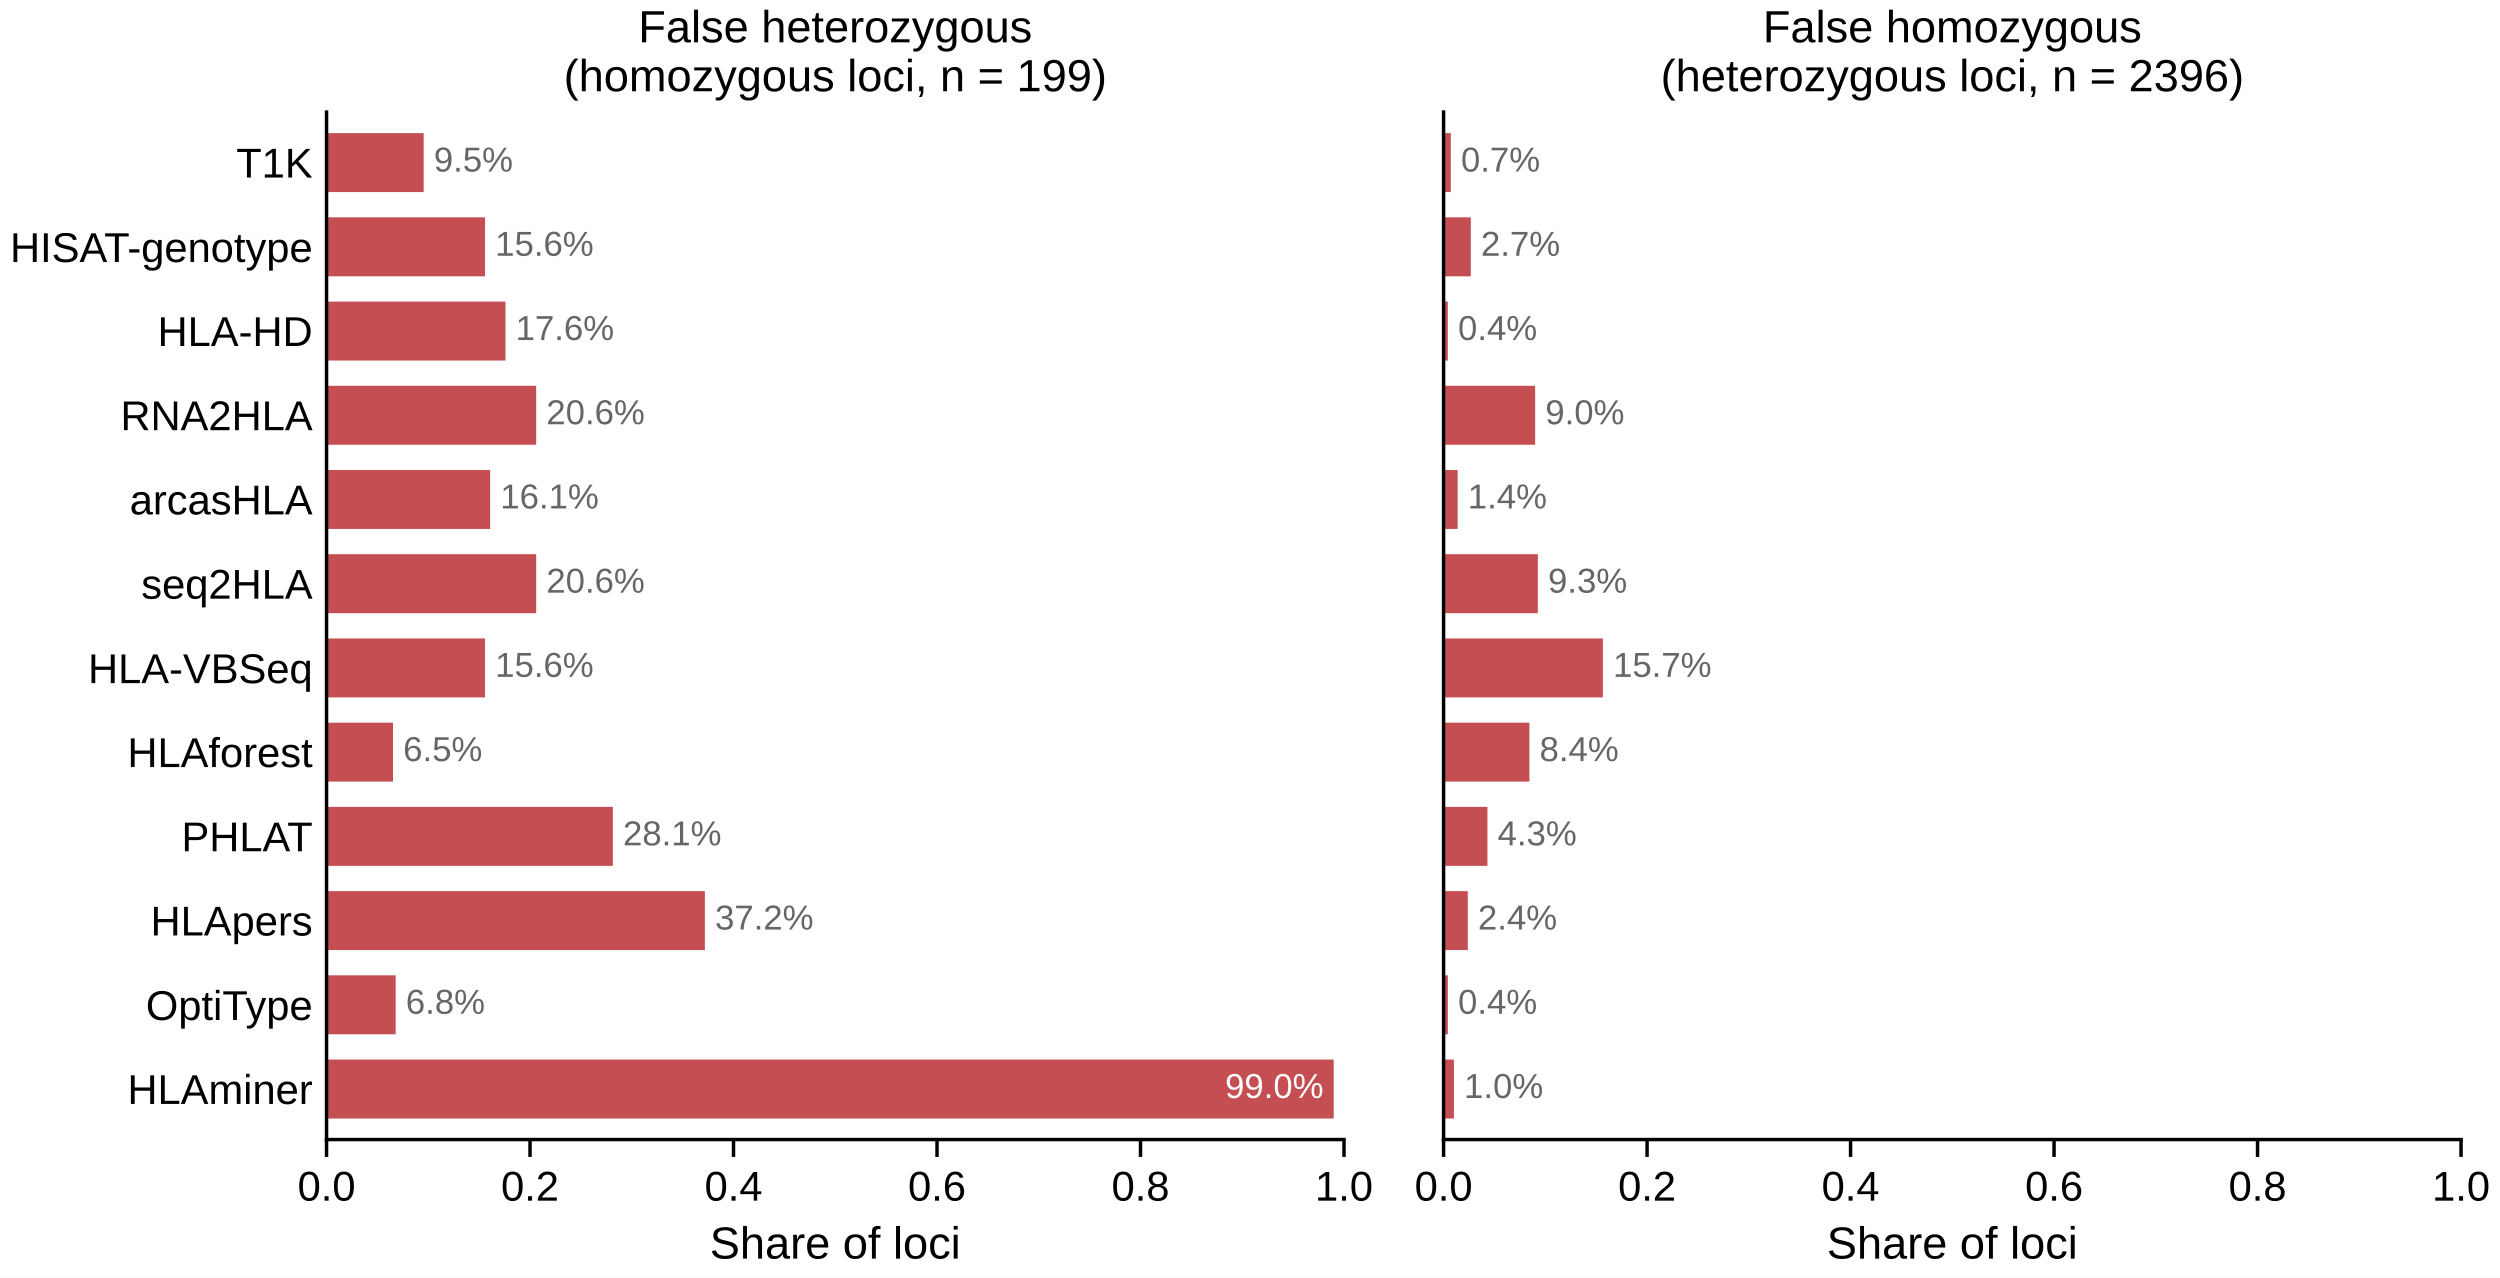
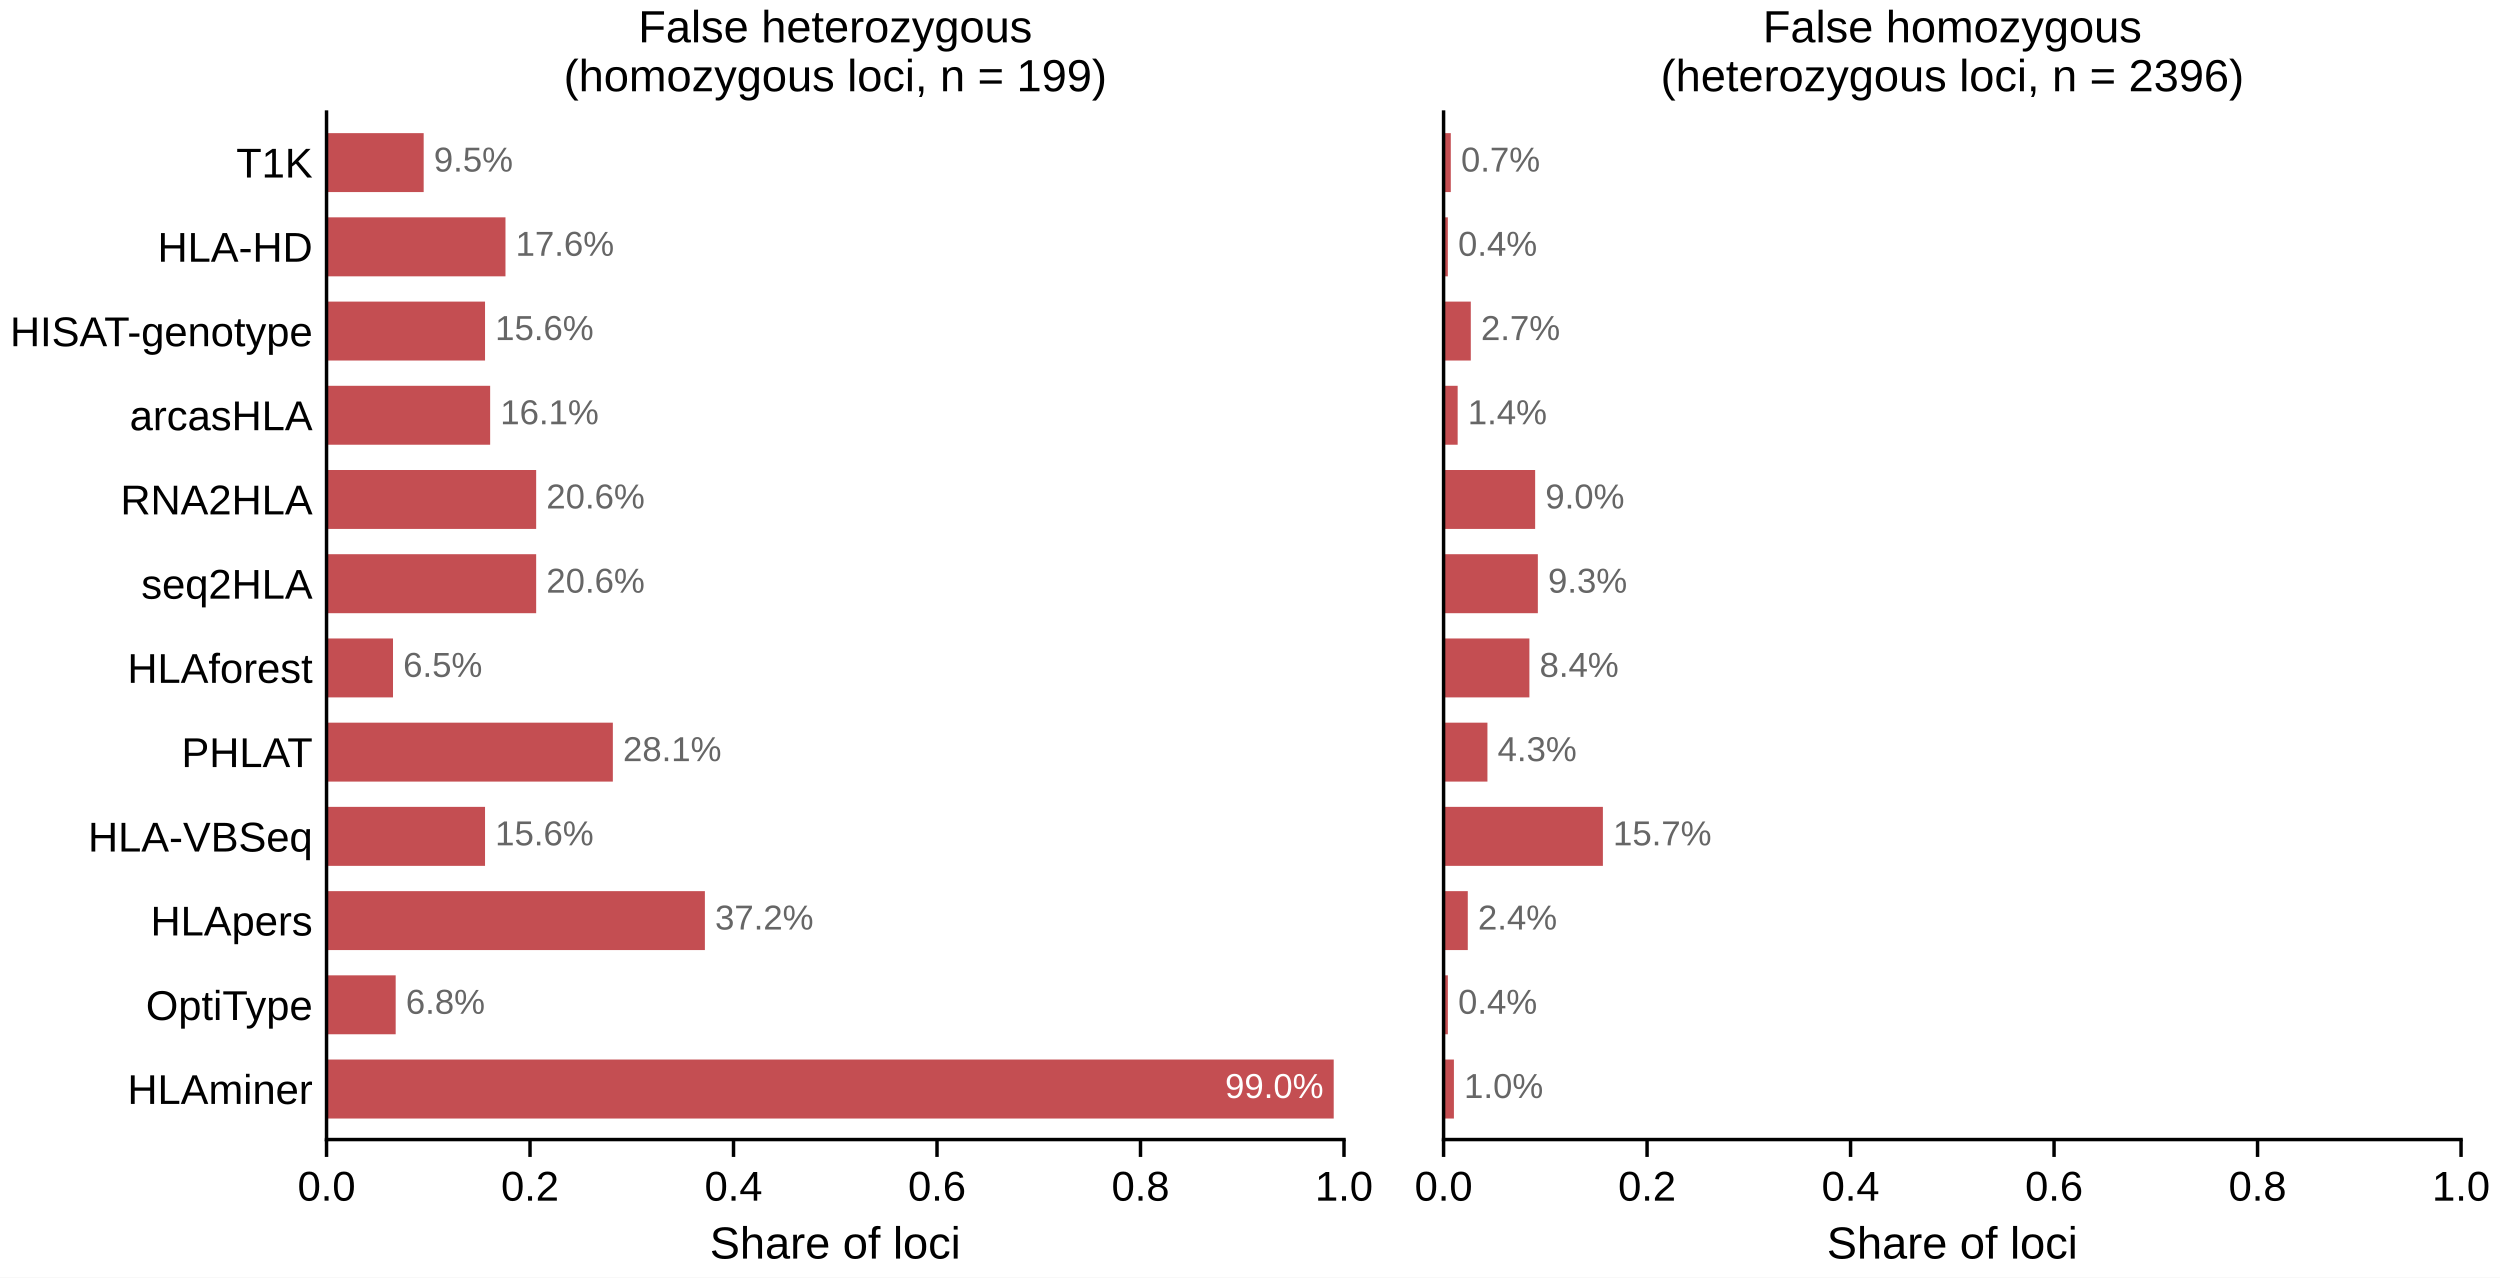
<svg xmlns="http://www.w3.org/2000/svg" xmlns:xlink="http://www.w3.org/1999/xlink" width="359.998pt" height="183.966pt" viewBox="0 0 359.998 183.966" version="1.1">
  <defs>
    <style type="text/css">*{stroke-linejoin: round; stroke-linecap: butt}</style>
  </defs>
  <g id="figure_1">
    <g id="patch_1">
      <path d="M -0 183.966  L 359.998 183.966  L 359.998 0  L -0 0  z " style="fill: #ffffff" />
    </g>
    <g id="axes_1">
      <g id="patch_2">
        <path d="M 47.021 164.094  L 193.534 164.094  L 193.534 16.139  L 47.021 16.139  z " style="fill: #ffffff" />
      </g>
      <g id="matplotlib.axis_1">
        <g id="xtick_1">
          <g id="line2d_1">
            <defs>
              <path id="mc6667b9c43" d="M 0 0  L 0 2.5  " style="stroke: #000000; stroke-width: 0.5" />
            </defs>
            <g>
              <use xlink:href="#mc6667b9c43" x="47.021" y="164.094" style="stroke: #000000; stroke-width: 0.5" />
            </g>
          </g>
          <g id="text_1">
            <text style="font-size: 6px; font-family: 'Arial', 'Liberation Sans', 'DejaVu Sans', sans-serif; text-anchor: middle" x="47.021" y="172.889" transform="rotate(-0 47.02063 172.8892)">0.0</text>
          </g>
        </g>
        <g id="xtick_2">
          <g id="line2d_2">
            <g>
              <use xlink:href="#mc6667b9c43" x="76.323" y="164.094" style="stroke: #000000; stroke-width: 0.5" />
            </g>
          </g>
          <g id="text_2">
            <text style="font-size: 6px; font-family: 'Arial', 'Liberation Sans', 'DejaVu Sans', sans-serif; text-anchor: middle" x="76.323" y="172.889" transform="rotate(-0 76.32328 172.8892)">0.2</text>
          </g>
        </g>
        <g id="xtick_3">
          <g id="line2d_3">
            <g>
              <use xlink:href="#mc6667b9c43" x="105.626" y="164.094" style="stroke: #000000; stroke-width: 0.5" />
            </g>
          </g>
          <g id="text_3">
            <text style="font-size: 6px; font-family: 'Arial', 'Liberation Sans', 'DejaVu Sans', sans-serif; text-anchor: middle" x="105.626" y="172.889" transform="rotate(-0 105.6259 172.8892)">0.4</text>
          </g>
        </g>
        <g id="xtick_4">
          <g id="line2d_4">
            <g>
              <use xlink:href="#mc6667b9c43" x="134.929" y="164.094" style="stroke: #000000; stroke-width: 0.5" />
            </g>
          </g>
          <g id="text_4">
            <text style="font-size: 6px; font-family: 'Arial', 'Liberation Sans', 'DejaVu Sans', sans-serif; text-anchor: middle" x="134.929" y="172.889" transform="rotate(-0 134.9286 172.8892)">0.6</text>
          </g>
        </g>
        <g id="xtick_5">
          <g id="line2d_5">
            <g>
              <use xlink:href="#mc6667b9c43" x="164.231" y="164.094" style="stroke: #000000; stroke-width: 0.5" />
            </g>
          </g>
          <g id="text_5">
            <text style="font-size: 6px; font-family: 'Arial', 'Liberation Sans', 'DejaVu Sans', sans-serif; text-anchor: middle" x="164.231" y="172.889" transform="rotate(-0 164.2312 172.8892)">0.8</text>
          </g>
        </g>
        <g id="xtick_6">
          <g id="line2d_6">
            <g>
              <use xlink:href="#mc6667b9c43" x="193.534" y="164.094" style="stroke: #000000; stroke-width: 0.5" />
            </g>
          </g>
          <g id="text_6">
            <text style="font-size: 6px; font-family: 'Arial', 'Liberation Sans', 'DejaVu Sans', sans-serif; text-anchor: middle" x="193.534" y="172.889" transform="rotate(-0 193.5339 172.8892)">1.0</text>
          </g>
        </g>
        <g id="text_7">
          <text style="font-size: 6.5px; font-family: 'Arial', 'Liberation Sans', 'DejaVu Sans', sans-serif; text-anchor: middle" x="120.277" y="181.234" transform="rotate(-0 120.2773 181.2343)">Share of loci</text>
        </g>
      </g>
      <g id="matplotlib.axis_2">
        <g id="ytick_1">
          <g id="line2d_7" />
          <g id="text_8">
            <text style="font-size: 6px; font-family: 'Arial', 'Liberation Sans', 'DejaVu Sans', sans-serif; text-anchor: end" x="45.021" y="158.965" transform="rotate(-0 45.02063 158.9653)">HLAminer</text>
          </g>
        </g>
        <g id="ytick_2">
          <g id="line2d_8" />
          <g id="text_9">
            <text style="font-size: 6px; font-family: 'Arial', 'Liberation Sans', 'DejaVu Sans', sans-serif; text-anchor: end" x="45.021" y="146.876" transform="rotate(-0 45.02063 146.8762)">OptiType</text>
          </g>
        </g>
        <g id="ytick_3">
          <g id="line2d_9" />
          <g id="text_10">
            <text style="font-size: 6px; font-family: 'Arial', 'Liberation Sans', 'DejaVu Sans', sans-serif; text-anchor: end" x="45.021" y="134.71" transform="rotate(-0 45.02063 134.7103)">HLApers</text>
          </g>
        </g>
        <g id="ytick_4">
          <g id="line2d_10" />
          <g id="text_11">
-             <text style="font-size: 6px; font-family: 'Arial', 'Liberation Sans', 'DejaVu Sans', sans-serif; text-anchor: end" x="45.021" y="122.583" transform="rotate(-0 45.02063 122.5828)">PHLAT</text>
+             <text style="font-size: 6px; font-family: 'Arial', 'Liberation Sans', 'DejaVu Sans', sans-serif; text-anchor: end" x="45.021" y="122.619" transform="rotate(-0 45.02063 122.6193)">HLA-VBSeq</text>
          </g>
        </g>
        <g id="ytick_5">
          <g id="line2d_11" />
          <g id="text_12">
-             <text style="font-size: 6px; font-family: 'Arial', 'Liberation Sans', 'DejaVu Sans', sans-serif; text-anchor: end" x="45.021" y="110.455" transform="rotate(-0 45.02063 110.4553)">HLAforest</text>
+             <text style="font-size: 6px; font-family: 'Arial', 'Liberation Sans', 'DejaVu Sans', sans-serif; text-anchor: end" x="45.021" y="110.455" transform="rotate(-0 45.02063 110.4553)">PHLAT</text>
          </g>
        </g>
        <g id="ytick_6">
          <g id="line2d_12" />
          <g id="text_13">
-             <text style="font-size: 6px; font-family: 'Arial', 'Liberation Sans', 'DejaVu Sans', sans-serif; text-anchor: end" x="45.021" y="98.364" transform="rotate(-0 45.02063 98.3643)">HLA-VBSeq</text>
+             <text style="font-size: 6px; font-family: 'Arial', 'Liberation Sans', 'DejaVu Sans', sans-serif; text-anchor: end" x="45.021" y="98.328" transform="rotate(-0 45.02063 98.32774)">HLAforest</text>
          </g>
        </g>
        <g id="ytick_7">
          <g id="line2d_13" />
          <g id="text_14">
            <text style="font-size: 6px; font-family: 'Arial', 'Liberation Sans', 'DejaVu Sans', sans-serif; text-anchor: end" x="45.021" y="86.209" transform="rotate(-0 45.02063 86.20913)">seq2HLA</text>
          </g>
        </g>
        <g id="ytick_8">
          <g id="line2d_14" />
          <g id="text_15">
-             <text style="font-size: 6px; font-family: 'Arial', 'Liberation Sans', 'DejaVu Sans', sans-serif; text-anchor: end" x="45.021" y="74.073" transform="rotate(-0 45.02063 74.0727)">arcasHLA</text>
+             <text style="font-size: 6px; font-family: 'Arial', 'Liberation Sans', 'DejaVu Sans', sans-serif; text-anchor: end" x="45.021" y="74.073" transform="rotate(-0 45.02063 74.0727)">RNA2HLA</text>
          </g>
        </g>
        <g id="ytick_9">
          <g id="line2d_15" />
          <g id="text_16">
-             <text style="font-size: 6px; font-family: 'Arial', 'Liberation Sans', 'DejaVu Sans', sans-serif; text-anchor: end" x="45.021" y="61.945" transform="rotate(-0 45.02063 61.94519)">RNA2HLA</text>
+             <text style="font-size: 6px; font-family: 'Arial', 'Liberation Sans', 'DejaVu Sans', sans-serif; text-anchor: end" x="45.021" y="61.945" transform="rotate(-0 45.02063 61.94519)">arcasHLA</text>
          </g>
        </g>
        <g id="ytick_10">
          <g id="line2d_16" />
          <g id="text_17">
-             <text style="font-size: 6px; font-family: 'Arial', 'Liberation Sans', 'DejaVu Sans', sans-serif; text-anchor: end" x="45.021" y="49.818" transform="rotate(-0 45.02063 49.81767)">HLA-HD</text>
+             <text style="font-size: 6px; font-family: 'Arial', 'Liberation Sans', 'DejaVu Sans', sans-serif; text-anchor: end" x="45.021" y="49.854" transform="rotate(-0 45.02063 49.85423)">HISAT-genotype</text>
          </g>
        </g>
        <g id="ytick_11">
          <g id="line2d_17" />
          <g id="text_18">
-             <text style="font-size: 6px; font-family: 'Arial', 'Liberation Sans', 'DejaVu Sans', sans-serif; text-anchor: end" x="45.021" y="37.727" transform="rotate(-0 45.02063 37.72671)">HISAT-genotype</text>
+             <text style="font-size: 6px; font-family: 'Arial', 'Liberation Sans', 'DejaVu Sans', sans-serif; text-anchor: end" x="45.021" y="37.69" transform="rotate(-0 45.02063 37.69015)">HLA-HD</text>
          </g>
        </g>
        <g id="ytick_12">
          <g id="line2d_18" />
          <g id="text_19">
            <text style="font-size: 6px; font-family: 'Arial', 'Liberation Sans', 'DejaVu Sans', sans-serif; text-anchor: end" x="45.021" y="25.563" transform="rotate(-0 45.02063 25.56264)">T1K</text>
          </g>
        </g>
      </g>
      <g id="patch_3">
        <path d="M 47.021 161.063  L 192.054 161.063  L 192.054 152.573  L 47.021 152.573  z " clip-path="url(#p51b5b94857)" style="fill: #c44e52" />
      </g>
      <g id="patch_4">
        <path d="M 47.021 148.935  L 56.978 148.935  L 56.978 140.446  L 47.021 140.446  z " clip-path="url(#p51b5b94857)" style="fill: #c44e52" />
      </g>
      <g id="patch_5">
        <path d="M 47.021 136.808  L 101.503 136.808  L 101.503 128.318  L 47.021 128.318  z " clip-path="url(#p51b5b94857)" style="fill: #c44e52" />
      </g>
      <g id="patch_6">
-         <path d="M 47.021 124.68  L 88.25 124.68  L 88.25 116.191  L 47.021 116.191  z " clip-path="url(#p51b5b94857)" style="fill: #c44e52" />
+         <path d="M 47.021 124.68  L 69.844 124.68  L 69.844 116.191  L 47.021 116.191  z " clip-path="url(#p51b5b94857)" style="fill: #c44e52" />
      </g>
      <g id="patch_7">
-         <path d="M 47.021 112.553  L 56.592 112.553  L 56.592 104.063  L 47.021 104.063  z " clip-path="url(#p51b5b94857)" style="fill: #c44e52" />
+         <path d="M 47.021 112.553  L 88.25 112.553  L 88.25 104.063  L 47.021 104.063  z " clip-path="url(#p51b5b94857)" style="fill: #c44e52" />
      </g>
      <g id="patch_8">
-         <path d="M 47.021 100.425  L 69.844 100.425  L 69.844 91.936  L 47.021 91.936  z " clip-path="url(#p51b5b94857)" style="fill: #c44e52" />
+         <path d="M 47.021 100.425  L 56.592 100.425  L 56.592 91.936  L 47.021 91.936  z " clip-path="url(#p51b5b94857)" style="fill: #c44e52" />
      </g>
      <g id="patch_9">
        <path d="M 47.021 88.298  L 77.207 88.298  L 77.207 79.808  L 47.021 79.808  z " clip-path="url(#p51b5b94857)" style="fill: #c44e52" />
      </g>
      <g id="patch_10">
-         <path d="M 47.021 76.17  L 70.581 76.17  L 70.581 67.681  L 47.021 67.681  z " clip-path="url(#p51b5b94857)" style="fill: #c44e52" />
+         <path d="M 47.021 76.17  L 77.207 76.17  L 77.207 67.681  L 47.021 67.681  z " clip-path="url(#p51b5b94857)" style="fill: #c44e52" />
      </g>
      <g id="patch_11">
-         <path d="M 47.021 64.042  L 77.207 64.042  L 77.207 55.553  L 47.021 55.553  z " clip-path="url(#p51b5b94857)" style="fill: #c44e52" />
+         <path d="M 47.021 64.042  L 70.581 64.042  L 70.581 55.553  L 47.021 55.553  z " clip-path="url(#p51b5b94857)" style="fill: #c44e52" />
      </g>
      <g id="patch_12">
-         <path d="M 47.021 51.915  L 72.789 51.915  L 72.789 43.426  L 47.021 43.426  z " clip-path="url(#p51b5b94857)" style="fill: #c44e52" />
+         <path d="M 47.021 51.915  L 69.844 51.915  L 69.844 43.426  L 47.021 43.426  z " clip-path="url(#p51b5b94857)" style="fill: #c44e52" />
      </g>
      <g id="patch_13">
-         <path d="M 47.021 39.787  L 69.844 39.787  L 69.844 31.298  L 47.021 31.298  z " clip-path="url(#p51b5b94857)" style="fill: #c44e52" />
+         <path d="M 47.021 39.787  L 72.789 39.787  L 72.789 31.298  L 47.021 31.298  z " clip-path="url(#p51b5b94857)" style="fill: #c44e52" />
      </g>
      <g id="patch_14">
        <path d="M 47.021 27.66  L 61.009 27.66  L 61.009 19.171  L 47.021 19.171  z " clip-path="url(#p51b5b94857)" style="fill: #c44e52" />
      </g>
      <g id="patch_15">
        <path d="M 47.021 164.094  L 47.021 16.139  " style="fill: none; stroke: #000000; stroke-width: 0.5; stroke-linejoin: miter; stroke-linecap: square" />
      </g>
      <g id="patch_16">
        <path d="M 47.021 164.094  L 193.534 164.094  " style="fill: none; stroke: #000000; stroke-width: 0.5; stroke-linejoin: miter; stroke-linecap: square" />
      </g>
      <g id="text_20">
        <text style="font-size: 5px; font-family: 'Arial', 'Liberation Sans', 'DejaVu Sans', sans-serif; text-anchor: end; fill: #ffffff" x="190.589" y="158.111" transform="rotate(-0 190.5888 158.1106)">99.0%</text>
      </g>
      <g id="text_21">
        <text style="font-size: 5px; font-family: 'Arial', 'Liberation Sans', 'DejaVu Sans', sans-serif; text-anchor: start; fill: #666666" x="58.443" y="145.983" transform="rotate(-0 58.44297 145.983)">6.8%</text>
      </g>
      <g id="text_22">
        <text style="font-size: 5px; font-family: 'Arial', 'Liberation Sans', 'DejaVu Sans', sans-serif; text-anchor: start; fill: #666666" x="102.968" y="133.856" transform="rotate(-0 102.9681 133.8555)">37.2%</text>
      </g>
      <g id="text_23">
-         <text style="font-size: 5px; font-family: 'Arial', 'Liberation Sans', 'DejaVu Sans', sans-serif; text-anchor: start; fill: #666666" x="89.716" y="121.728" transform="rotate(-0 89.71562 121.728)">28.1%</text>
+         <text style="font-size: 5px; font-family: 'Arial', 'Liberation Sans', 'DejaVu Sans', sans-serif; text-anchor: start; fill: #666666" x="71.309" y="121.728" transform="rotate(-0 71.30943 121.728)">15.6%</text>
      </g>
      <g id="text_24">
-         <text style="font-size: 5px; font-family: 'Arial', 'Liberation Sans', 'DejaVu Sans', sans-serif; text-anchor: start; fill: #666666" x="58.057" y="109.6" transform="rotate(-0 58.05698 109.6005)">6.5%</text>
+         <text style="font-size: 5px; font-family: 'Arial', 'Liberation Sans', 'DejaVu Sans', sans-serif; text-anchor: start; fill: #666666" x="89.716" y="109.6" transform="rotate(-0 89.71562 109.6005)">28.1%</text>
      </g>
      <g id="text_25">
-         <text style="font-size: 5px; font-family: 'Arial', 'Liberation Sans', 'DejaVu Sans', sans-serif; text-anchor: start; fill: #666666" x="71.309" y="97.473" transform="rotate(-0 71.30943 97.47297)">15.6%</text>
+         <text style="font-size: 5px; font-family: 'Arial', 'Liberation Sans', 'DejaVu Sans', sans-serif; text-anchor: start; fill: #666666" x="58.057" y="97.473" transform="rotate(-0 58.05698 97.47297)">6.5%</text>
      </g>
      <g id="text_26">
        <text style="font-size: 5px; font-family: 'Arial', 'Liberation Sans', 'DejaVu Sans', sans-serif; text-anchor: start; fill: #666666" x="78.672" y="85.345" transform="rotate(-0 78.67191 85.34546)">20.6%</text>
      </g>
      <g id="text_27">
-         <text style="font-size: 5px; font-family: 'Arial', 'Liberation Sans', 'DejaVu Sans', sans-serif; text-anchor: start; fill: #666666" x="72.046" y="73.218" transform="rotate(-0 72.04568 73.21794)">16.1%</text>
+         <text style="font-size: 5px; font-family: 'Arial', 'Liberation Sans', 'DejaVu Sans', sans-serif; text-anchor: start; fill: #666666" x="78.672" y="73.218" transform="rotate(-0 78.67191 73.21794)">20.6%</text>
      </g>
      <g id="text_28">
-         <text style="font-size: 5px; font-family: 'Arial', 'Liberation Sans', 'DejaVu Sans', sans-serif; text-anchor: start; fill: #666666" x="78.672" y="61.09" transform="rotate(-0 78.67191 61.09042)">20.6%</text>
+         <text style="font-size: 5px; font-family: 'Arial', 'Liberation Sans', 'DejaVu Sans', sans-serif; text-anchor: start; fill: #666666" x="72.046" y="61.09" transform="rotate(-0 72.04568 61.09042)">16.1%</text>
      </g>
      <g id="text_29">
-         <text style="font-size: 5px; font-family: 'Arial', 'Liberation Sans', 'DejaVu Sans', sans-serif; text-anchor: start; fill: #666666" x="74.254" y="48.963" transform="rotate(-0 74.25442 48.9629)">17.6%</text>
+         <text style="font-size: 5px; font-family: 'Arial', 'Liberation Sans', 'DejaVu Sans', sans-serif; text-anchor: start; fill: #666666" x="71.309" y="48.963" transform="rotate(-0 71.30943 48.9629)">15.6%</text>
      </g>
      <g id="text_30">
-         <text style="font-size: 5px; font-family: 'Arial', 'Liberation Sans', 'DejaVu Sans', sans-serif; text-anchor: start; fill: #666666" x="71.309" y="36.835" transform="rotate(-0 71.30943 36.83539)">15.6%</text>
+         <text style="font-size: 5px; font-family: 'Arial', 'Liberation Sans', 'DejaVu Sans', sans-serif; text-anchor: start; fill: #666666" x="74.254" y="36.835" transform="rotate(-0 74.25442 36.83539)">17.6%</text>
      </g>
      <g id="text_31">
        <text style="font-size: 5px; font-family: 'Arial', 'Liberation Sans', 'DejaVu Sans', sans-serif; text-anchor: start; fill: #666666" x="62.474" y="24.708" transform="rotate(-0 62.47446 24.70787)">9.5%</text>
      </g>
      <g id="text_32">
        <text style="font-size: 6.5px; font-family: 'Arial', 'Liberation Sans', 'DejaVu Sans', sans-serif" transform="translate(91.91644 6.092578)">False heterozygous</text>
        <text style="font-size: 6.5px; font-family: 'Arial', 'Liberation Sans', 'DejaVu Sans', sans-serif" transform="translate(81.16858 13.13878)">(homozygous loci, n = 199)</text>
      </g>
    </g>
    <g id="axes_2">
      <g id="patch_17">
        <path d="M 207.874 164.094  L 354.388 164.094  L 354.388 16.139  L 207.874 16.139  z " style="fill: #ffffff" />
      </g>
      <g id="matplotlib.axis_3">
        <g id="xtick_7">
          <g id="line2d_19">
            <g>
              <use xlink:href="#mc6667b9c43" x="207.874" y="164.094" style="stroke: #000000; stroke-width: 0.5" />
            </g>
          </g>
          <g id="text_33">
            <text style="font-size: 6px; font-family: 'Arial', 'Liberation Sans', 'DejaVu Sans', sans-serif; text-anchor: middle" x="207.874" y="172.889" transform="rotate(-0 207.8744 172.8892)">0.0</text>
          </g>
        </g>
        <g id="xtick_8">
          <g id="line2d_20">
            <g>
              <use xlink:href="#mc6667b9c43" x="237.177" y="164.094" style="stroke: #000000; stroke-width: 0.5" />
            </g>
          </g>
          <g id="text_34">
            <text style="font-size: 6px; font-family: 'Arial', 'Liberation Sans', 'DejaVu Sans', sans-serif; text-anchor: middle" x="237.177" y="172.889" transform="rotate(-0 237.177 172.8892)">0.2</text>
          </g>
        </g>
        <g id="xtick_9">
          <g id="line2d_21">
            <g>
              <use xlink:href="#mc6667b9c43" x="266.48" y="164.094" style="stroke: #000000; stroke-width: 0.5" />
            </g>
          </g>
          <g id="text_35">
            <text style="font-size: 6px; font-family: 'Arial', 'Liberation Sans', 'DejaVu Sans', sans-serif; text-anchor: middle" x="266.48" y="172.889" transform="rotate(-0 266.4797 172.8892)">0.4</text>
          </g>
        </g>
        <g id="xtick_10">
          <g id="line2d_22">
            <g>
              <use xlink:href="#mc6667b9c43" x="295.782" y="164.094" style="stroke: #000000; stroke-width: 0.5" />
            </g>
          </g>
          <g id="text_36">
            <text style="font-size: 6px; font-family: 'Arial', 'Liberation Sans', 'DejaVu Sans', sans-serif; text-anchor: middle" x="295.782" y="172.889" transform="rotate(-0 295.7823 172.8892)">0.6</text>
          </g>
        </g>
        <g id="xtick_11">
          <g id="line2d_23">
            <g>
              <use xlink:href="#mc6667b9c43" x="325.085" y="164.094" style="stroke: #000000; stroke-width: 0.5" />
            </g>
          </g>
          <g id="text_37">
            <text style="font-size: 6px; font-family: 'Arial', 'Liberation Sans', 'DejaVu Sans', sans-serif; text-anchor: middle" x="325.085" y="172.889" transform="rotate(-0 325.085 172.8892)">0.8</text>
          </g>
        </g>
        <g id="xtick_12">
          <g id="line2d_24">
            <g>
              <use xlink:href="#mc6667b9c43" x="354.388" y="164.094" style="stroke: #000000; stroke-width: 0.5" />
            </g>
          </g>
          <g id="text_38">
            <text style="font-size: 6px; font-family: 'Arial', 'Liberation Sans', 'DejaVu Sans', sans-serif; text-anchor: middle" x="354.388" y="172.889" transform="rotate(-0 354.3876 172.8892)">1.0</text>
          </g>
        </g>
        <g id="text_39">
          <text style="font-size: 6.5px; font-family: 'Arial', 'Liberation Sans', 'DejaVu Sans', sans-serif; text-anchor: middle" x="281.131" y="181.234" transform="rotate(-0 281.131 181.2343)">Share of loci</text>
        </g>
      </g>
      <g id="matplotlib.axis_4">
        <g id="ytick_13">
          <g id="line2d_25" />
        </g>
        <g id="ytick_14">
          <g id="line2d_26" />
        </g>
        <g id="ytick_15">
          <g id="line2d_27" />
        </g>
        <g id="ytick_16">
          <g id="line2d_28" />
        </g>
        <g id="ytick_17">
          <g id="line2d_29" />
        </g>
        <g id="ytick_18">
          <g id="line2d_30" />
        </g>
        <g id="ytick_19">
          <g id="line2d_31" />
        </g>
        <g id="ytick_20">
          <g id="line2d_32" />
        </g>
        <g id="ytick_21">
          <g id="line2d_33" />
        </g>
        <g id="ytick_22">
          <g id="line2d_34" />
        </g>
        <g id="ytick_23">
          <g id="line2d_35" />
        </g>
        <g id="ytick_24">
          <g id="line2d_36" />
        </g>
      </g>
      <g id="patch_18">
        <path d="M 207.874 161.063  L 209.363 161.063  L 209.363 152.573  L 207.874 152.573  z " clip-path="url(#pc218073be9)" style="fill: #c44e52" />
      </g>
      <g id="patch_19">
        <path d="M 207.874 148.935  L 208.491 148.935  L 208.491 140.446  L 207.874 140.446  z " clip-path="url(#pc218073be9)" style="fill: #c44e52" />
      </g>
      <g id="patch_20">
        <path d="M 207.874 136.808  L 211.36 136.808  L 211.36 128.318  L 207.874 128.318  z " clip-path="url(#pc218073be9)" style="fill: #c44e52" />
      </g>
      <g id="patch_21">
-         <path d="M 207.874 124.68  L 214.189 124.68  L 214.189 116.191  L 207.874 116.191  z " clip-path="url(#pc218073be9)" style="fill: #c44e52" />
+         <path d="M 207.874 124.68  L 230.815 124.68  L 230.815 116.191  L 207.874 116.191  z " clip-path="url(#pc218073be9)" style="fill: #c44e52" />
      </g>
      <g id="patch_22">
-         <path d="M 207.874 112.553  L 220.232 112.553  L 220.232 104.063  L 207.874 104.063  z " clip-path="url(#pc218073be9)" style="fill: #c44e52" />
+         <path d="M 207.874 112.553  L 214.189 112.553  L 214.189 104.063  L 207.874 104.063  z " clip-path="url(#pc218073be9)" style="fill: #c44e52" />
      </g>
      <g id="patch_23">
-         <path d="M 207.874 100.425  L 230.815 100.425  L 230.815 91.936  L 207.874 91.936  z " clip-path="url(#pc218073be9)" style="fill: #c44e52" />
+         <path d="M 207.874 100.425  L 220.232 100.425  L 220.232 91.936  L 207.874 91.936  z " clip-path="url(#pc218073be9)" style="fill: #c44e52" />
      </g>
      <g id="patch_24">
        <path d="M 207.874 88.298  L 221.449 88.298  L 221.449 79.808  L 207.874 79.808  z " clip-path="url(#pc218073be9)" style="fill: #c44e52" />
      </g>
      <g id="patch_25">
-         <path d="M 207.874 76.17  L 209.902 76.17  L 209.902 67.681  L 207.874 67.681  z " clip-path="url(#pc218073be9)" style="fill: #c44e52" />
+         <path d="M 207.874 76.17  L 221.06 76.17  L 221.06 67.681  L 207.874 67.681  z " clip-path="url(#pc218073be9)" style="fill: #c44e52" />
      </g>
      <g id="patch_26">
-         <path d="M 207.874 64.042  L 221.06 64.042  L 221.06 55.553  L 207.874 55.553  z " clip-path="url(#pc218073be9)" style="fill: #c44e52" />
+         <path d="M 207.874 64.042  L 209.902 64.042  L 209.902 55.553  L 207.874 55.553  z " clip-path="url(#pc218073be9)" style="fill: #c44e52" />
      </g>
      <g id="patch_27">
-         <path d="M 207.874 51.915  L 208.487 51.915  L 208.487 43.426  L 207.874 43.426  z " clip-path="url(#pc218073be9)" style="fill: #c44e52" />
+         <path d="M 207.874 51.915  L 211.794 51.915  L 211.794 43.426  L 207.874 43.426  z " clip-path="url(#pc218073be9)" style="fill: #c44e52" />
      </g>
      <g id="patch_28">
-         <path d="M 207.874 39.787  L 211.794 39.787  L 211.794 31.298  L 207.874 31.298  z " clip-path="url(#pc218073be9)" style="fill: #c44e52" />
+         <path d="M 207.874 39.787  L 208.487 39.787  L 208.487 31.298  L 207.874 31.298  z " clip-path="url(#pc218073be9)" style="fill: #c44e52" />
      </g>
      <g id="patch_29">
        <path d="M 207.874 27.66  L 208.914 27.66  L 208.914 19.171  L 207.874 19.171  z " clip-path="url(#pc218073be9)" style="fill: #c44e52" />
      </g>
      <g id="patch_30">
        <path d="M 207.874 164.094  L 207.874 16.139  " style="fill: none; stroke: #000000; stroke-width: 0.5; stroke-linejoin: miter; stroke-linecap: square" />
      </g>
      <g id="patch_31">
        <path d="M 207.874 164.094  L 354.388 164.094  " style="fill: none; stroke: #000000; stroke-width: 0.5; stroke-linejoin: miter; stroke-linecap: square" />
      </g>
      <g id="text_40">
        <text style="font-size: 5px; font-family: 'Arial', 'Liberation Sans', 'DejaVu Sans', sans-serif; text-anchor: start; fill: #666666" x="210.828" y="158.111" transform="rotate(-0 210.8282 158.1106)">1.0%</text>
      </g>
      <g id="text_41">
        <text style="font-size: 5px; font-family: 'Arial', 'Liberation Sans', 'DejaVu Sans', sans-serif; text-anchor: start; fill: #666666" x="209.956" y="145.983" transform="rotate(-0 209.9564 145.983)">0.4%</text>
      </g>
      <g id="text_42">
        <text style="font-size: 5px; font-family: 'Arial', 'Liberation Sans', 'DejaVu Sans', sans-serif; text-anchor: start; fill: #666666" x="212.825" y="133.856" transform="rotate(-0 212.825 133.8555)">2.4%</text>
      </g>
      <g id="text_43">
-         <text style="font-size: 5px; font-family: 'Arial', 'Liberation Sans', 'DejaVu Sans', sans-serif; text-anchor: start; fill: #666666" x="215.654" y="121.728" transform="rotate(-0 215.6537 121.728)">4.3%</text>
+         <text style="font-size: 5px; font-family: 'Arial', 'Liberation Sans', 'DejaVu Sans', sans-serif; text-anchor: start; fill: #666666" x="232.28" y="121.728" transform="rotate(-0 232.28 121.728)">15.7%</text>
      </g>
      <g id="text_44">
-         <text style="font-size: 5px; font-family: 'Arial', 'Liberation Sans', 'DejaVu Sans', sans-serif; text-anchor: start; fill: #666666" x="221.697" y="109.6" transform="rotate(-0 221.6968 109.6005)">8.4%</text>
+         <text style="font-size: 5px; font-family: 'Arial', 'Liberation Sans', 'DejaVu Sans', sans-serif; text-anchor: start; fill: #666666" x="215.654" y="109.6" transform="rotate(-0 215.6537 109.6005)">4.3%</text>
      </g>
      <g id="text_45">
-         <text style="font-size: 5px; font-family: 'Arial', 'Liberation Sans', 'DejaVu Sans', sans-serif; text-anchor: start; fill: #666666" x="232.28" y="97.473" transform="rotate(-0 232.28 97.47297)">15.7%</text>
+         <text style="font-size: 5px; font-family: 'Arial', 'Liberation Sans', 'DejaVu Sans', sans-serif; text-anchor: start; fill: #666666" x="221.697" y="97.473" transform="rotate(-0 221.6968 97.47297)">8.4%</text>
      </g>
      <g id="text_46">
        <text style="font-size: 5px; font-family: 'Arial', 'Liberation Sans', 'DejaVu Sans', sans-serif; text-anchor: start; fill: #666666" x="222.915" y="85.345" transform="rotate(-0 222.9146 85.34546)">9.3%</text>
      </g>
      <g id="text_47">
-         <text style="font-size: 5px; font-family: 'Arial', 'Liberation Sans', 'DejaVu Sans', sans-serif; text-anchor: start; fill: #666666" x="211.368" y="73.218" transform="rotate(-0 211.3676 73.21794)">1.4%</text>
+         <text style="font-size: 5px; font-family: 'Arial', 'Liberation Sans', 'DejaVu Sans', sans-serif; text-anchor: start; fill: #666666" x="222.525" y="73.218" transform="rotate(-0 222.5251 73.21794)">9.0%</text>
      </g>
      <g id="text_48">
-         <text style="font-size: 5px; font-family: 'Arial', 'Liberation Sans', 'DejaVu Sans', sans-serif; text-anchor: start; fill: #666666" x="222.525" y="61.09" transform="rotate(-0 222.5251 61.09042)">9.0%</text>
+         <text style="font-size: 5px; font-family: 'Arial', 'Liberation Sans', 'DejaVu Sans', sans-serif; text-anchor: start; fill: #666666" x="211.368" y="61.09" transform="rotate(-0 211.3676 61.09042)">1.4%</text>
      </g>
      <g id="text_49">
-         <text style="font-size: 5px; font-family: 'Arial', 'Liberation Sans', 'DejaVu Sans', sans-serif; text-anchor: start; fill: #666666" x="209.952" y="48.963" transform="rotate(-0 209.9523 48.9629)">0.4%</text>
+         <text style="font-size: 5px; font-family: 'Arial', 'Liberation Sans', 'DejaVu Sans', sans-serif; text-anchor: start; fill: #666666" x="213.26" y="48.963" transform="rotate(-0 213.2596 48.9629)">2.7%</text>
      </g>
      <g id="text_50">
-         <text style="font-size: 5px; font-family: 'Arial', 'Liberation Sans', 'DejaVu Sans', sans-serif; text-anchor: start; fill: #666666" x="213.26" y="36.835" transform="rotate(-0 213.2596 36.83539)">2.7%</text>
+         <text style="font-size: 5px; font-family: 'Arial', 'Liberation Sans', 'DejaVu Sans', sans-serif; text-anchor: start; fill: #666666" x="209.952" y="36.835" transform="rotate(-0 209.9523 36.83539)">0.4%</text>
      </g>
      <g id="text_51">
        <text style="font-size: 5px; font-family: 'Arial', 'Liberation Sans', 'DejaVu Sans', sans-serif; text-anchor: start; fill: #666666" x="210.379" y="24.708" transform="rotate(-0 210.379 24.70787)">0.7%</text>
      </g>
      <g id="text_52">
        <text style="font-size: 6.5px; font-family: 'Arial', 'Liberation Sans', 'DejaVu Sans', sans-serif" transform="translate(253.8554 6.092578)">False homozygous</text>
        <text style="font-size: 6.5px; font-family: 'Arial', 'Liberation Sans', 'DejaVu Sans', sans-serif" transform="translate(239.1298 13.13878)">(heterozygous loci, n = 2396)</text>
      </g>
    </g>
  </g>
  <defs>
    <clipPath id="p51b5b94857">
      <rect x="47.021" y="16.139" width="146.513" height="147.956" />
    </clipPath>
    <clipPath id="pc218073be9">
      <rect x="207.874" y="16.139" width="146.513" height="147.956" />
    </clipPath>
  </defs>
</svg>
